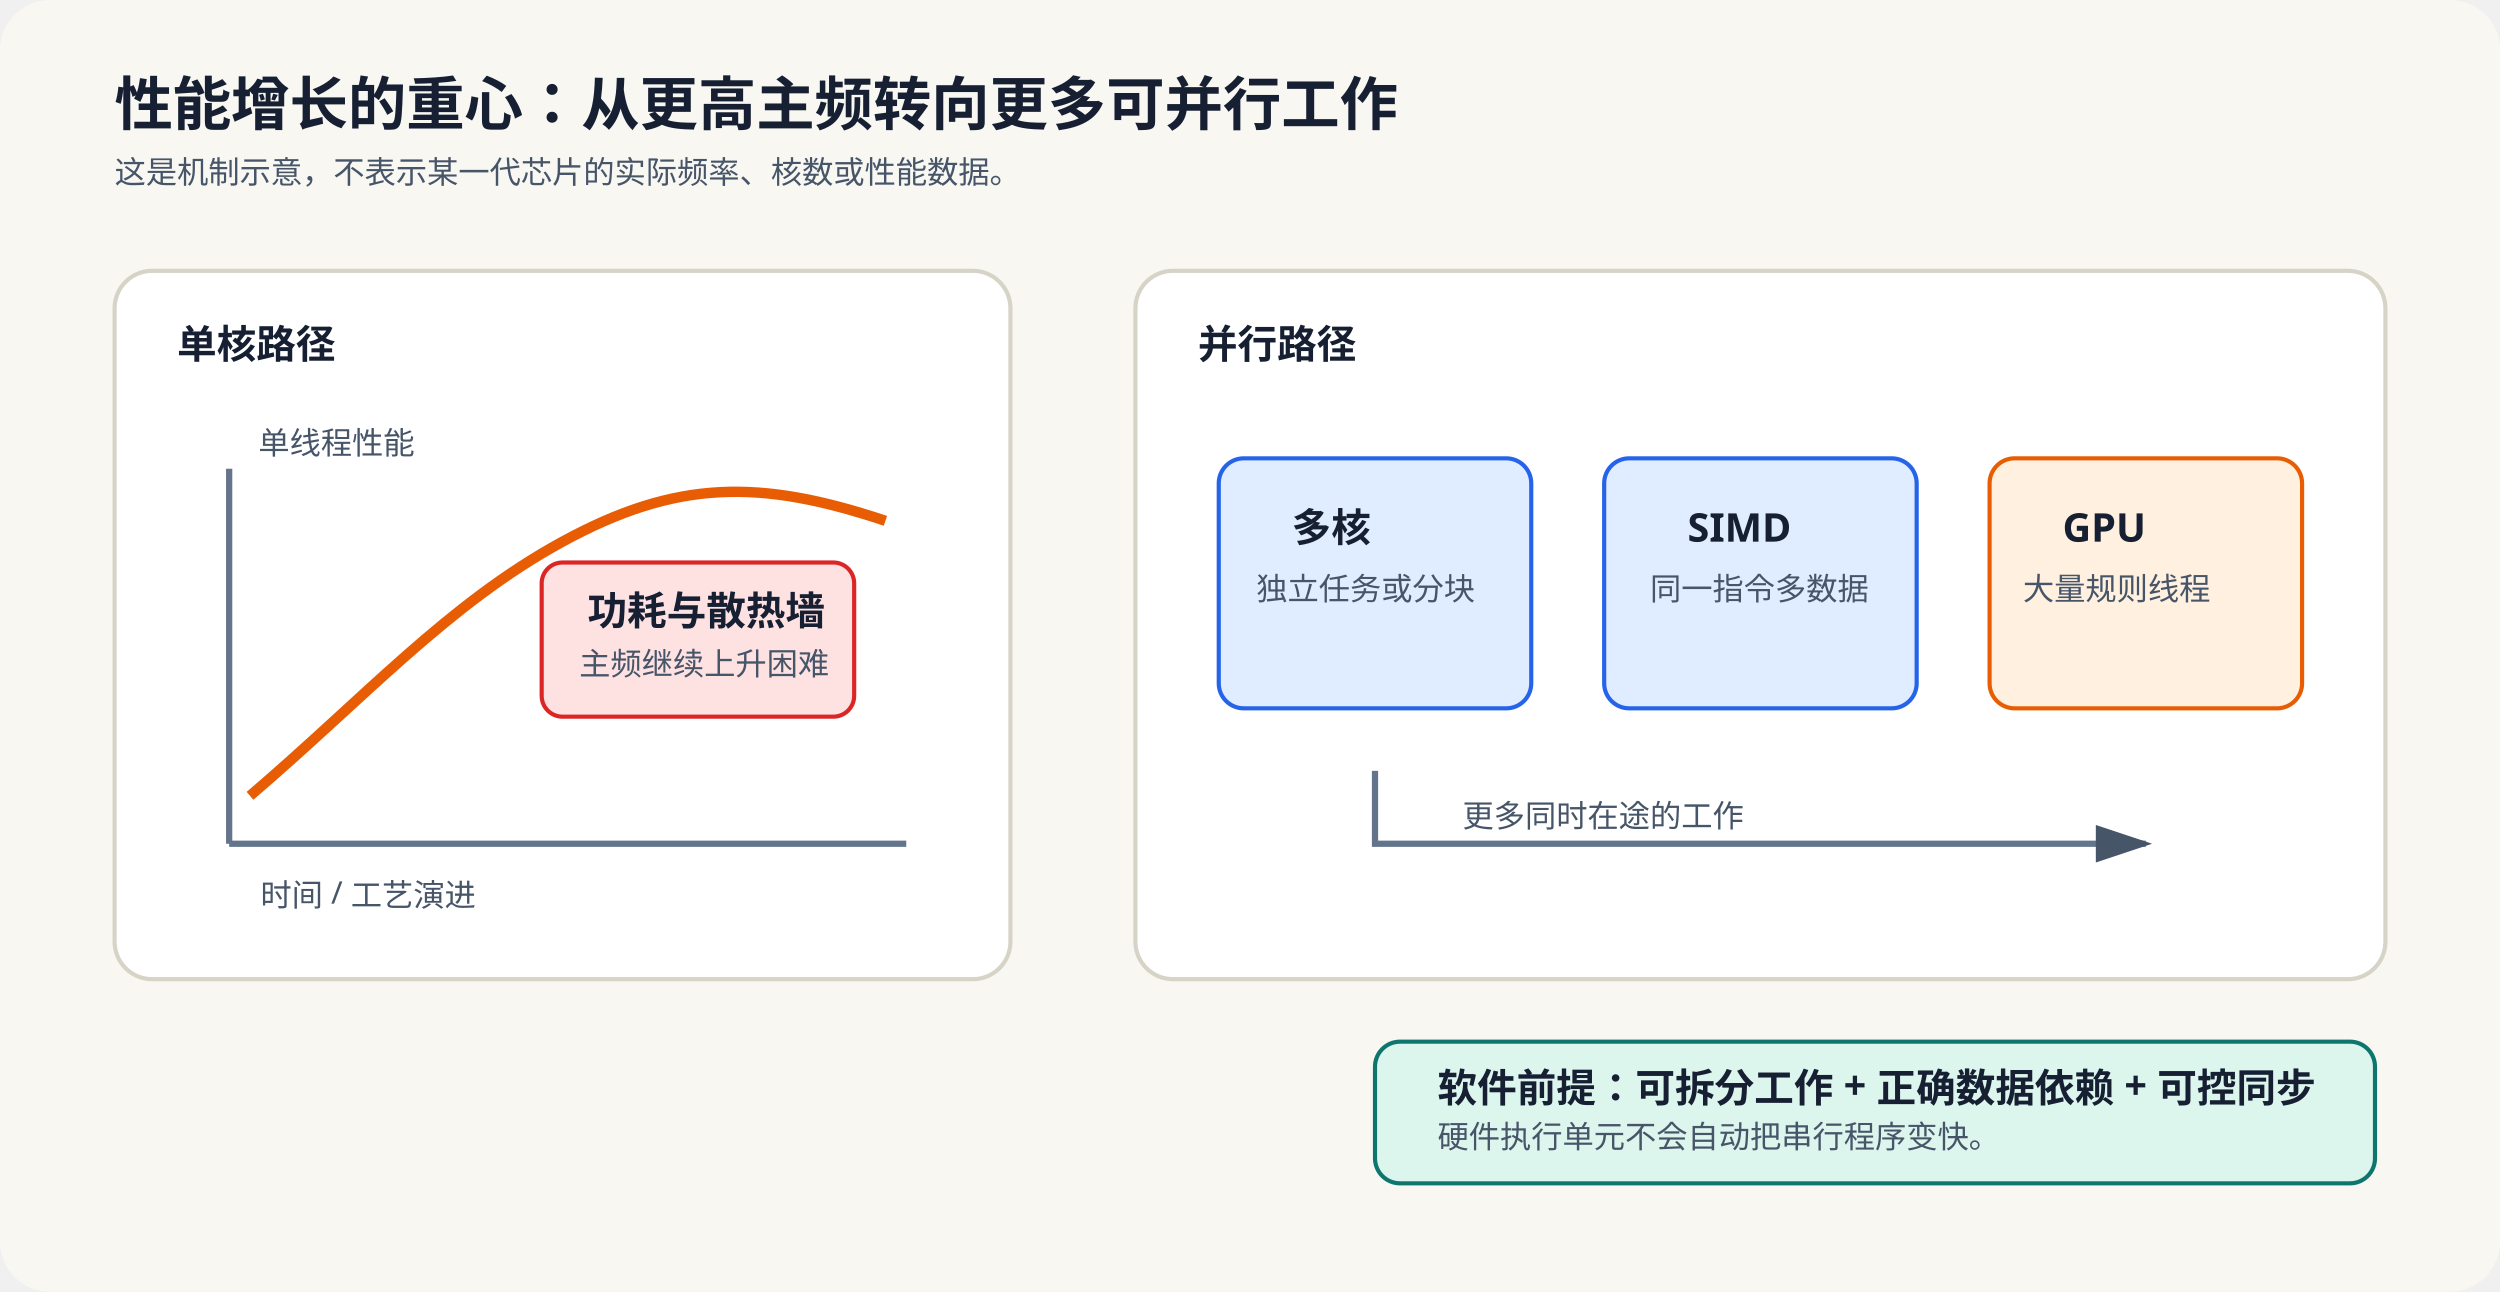
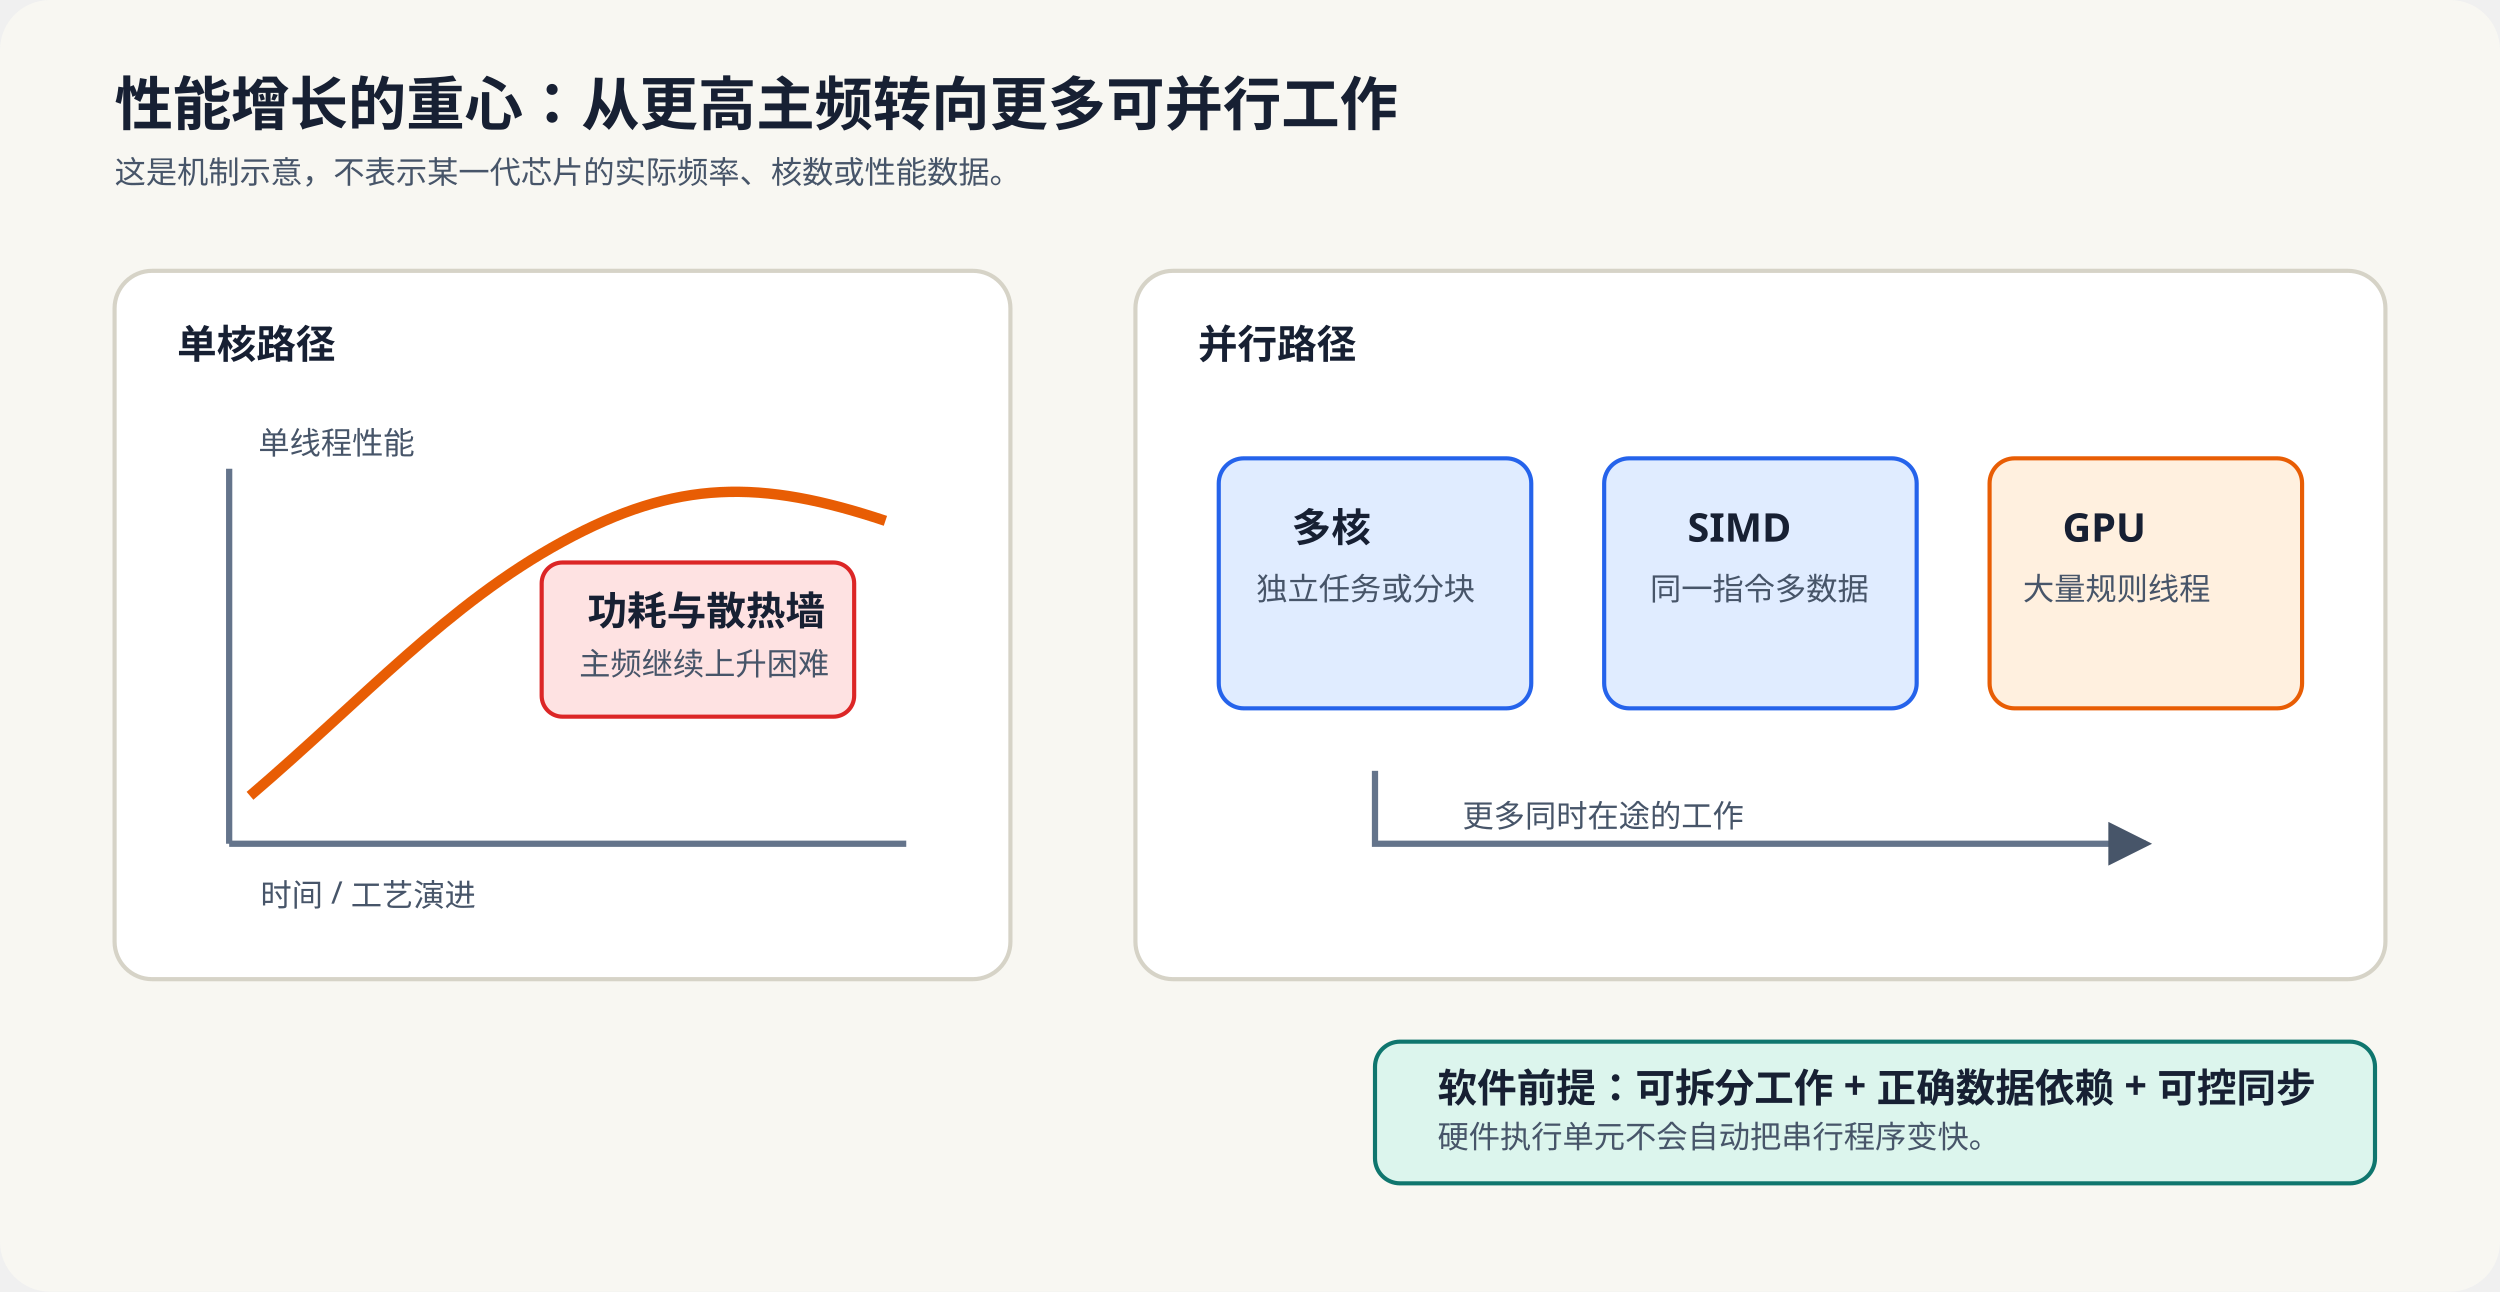
<svg xmlns="http://www.w3.org/2000/svg" viewBox="0 0 1200 620" role="img" aria-labelledby="title desc">
  <style>
    .bg{fill:#f8f7f2}.panel{fill:#fff;stroke:#d6d3c7;stroke-width:2}.t{font:700 28px sans-serif;fill:#172033}.l{font:700 19px sans-serif;fill:#172033}.s{font:500 15px sans-serif;fill:#475569}.line{stroke:#64748b;stroke-width:3;fill:none}.blue{fill:#e0ecff;stroke:#2563eb;stroke-width:2}.orange{fill:#fff0df;stroke:#e85d04;stroke-width:2}.green{fill:#dcf5ed;stroke:#0f766e;stroke-width:2}.warn{fill:#fee2e2;stroke:#dc2626;stroke-width:2}.accent{stroke:#e85d04;stroke-width:5;fill:none}
  </style>
  <defs>
-     <marker id="arrow" markerWidth="10" markerHeight="10" refX="8" refY="3" orient="auto">
-       <path d="M0 0L0 6L9 3Z" fill="#475569" />
+     <marker id="arrow" markerWidth="7" markerHeight="7" refX="6" refY="3.5" orient="auto">
+       <path d="M0 0L0 7L7 3.5Z" fill="#475569" />
    </marker>
  </defs>
  <rect class="bg" width="1200" height="620" rx="24" />
  <text class="t" x="55" y="60">性能增长的重心：从更高主频转向更多可并行工作</text>
  <text class="s" x="55" y="88">这是机制示意，不表示某一代芯片的实际频率、核数或性能数据。</text>
  <rect class="panel" x="55" y="130" width="430" height="340" rx="18" />
  <text class="l" x="85" y="172">单核路径</text>
  <line class="line" x1="110" y1="405" x2="435" y2="405" />
  <line class="line" x1="110" y1="405" x2="110" y2="225" />
  <path class="accent" d="M120 382 C175 335 215 290 270 260 S365 230 425 250" />
  <text class="s" x="125" y="435">时间 / 工艺演进</text>
  <text class="s" x="124" y="218">单线程性能</text>
  <rect class="warn" x="260" y="270" width="150" height="74" rx="10" />
  <text class="l" x="282" y="300">功耗与散热墙</text>
  <text class="s" x="278" y="324">主频继续上升困难</text>
  <rect class="panel" x="545" y="130" width="600" height="340" rx="18" />
  <text class="l" x="575" y="172">并行路径</text>
  <rect class="blue" x="585" y="220" width="150" height="120" rx="12" />
  <text class="l" x="620" y="260">多核</text>
  <text class="s" x="603" y="288">独立任务或分块</text>
  <rect class="blue" x="770" y="220" width="150" height="120" rx="12" />
  <text class="l" x="810" y="260">SIMD</text>
  <text class="s" x="792" y="288">同一指令多数据</text>
  <rect class="orange" x="955" y="220" width="150" height="120" rx="12" />
  <text class="l" x="990" y="260">GPU</text>
  <text class="s" x="971" y="288">大量规则线程</text>
  <path class="line" d="M660 370V405H1030" marker-end="url(#arrow)" />
  <text class="s" x="702" y="397">更多同时在途的工作</text>
  <rect class="green" x="660" y="500" width="480" height="68" rx="12" />
  <text class="l" x="690" y="529">软件前提：可拆分工作 + 正确数据依赖 + 可控同步</text>
  <text class="s" x="690" y="551">硬件执行单元不会自动把串行程序变快。</text>
</svg>
